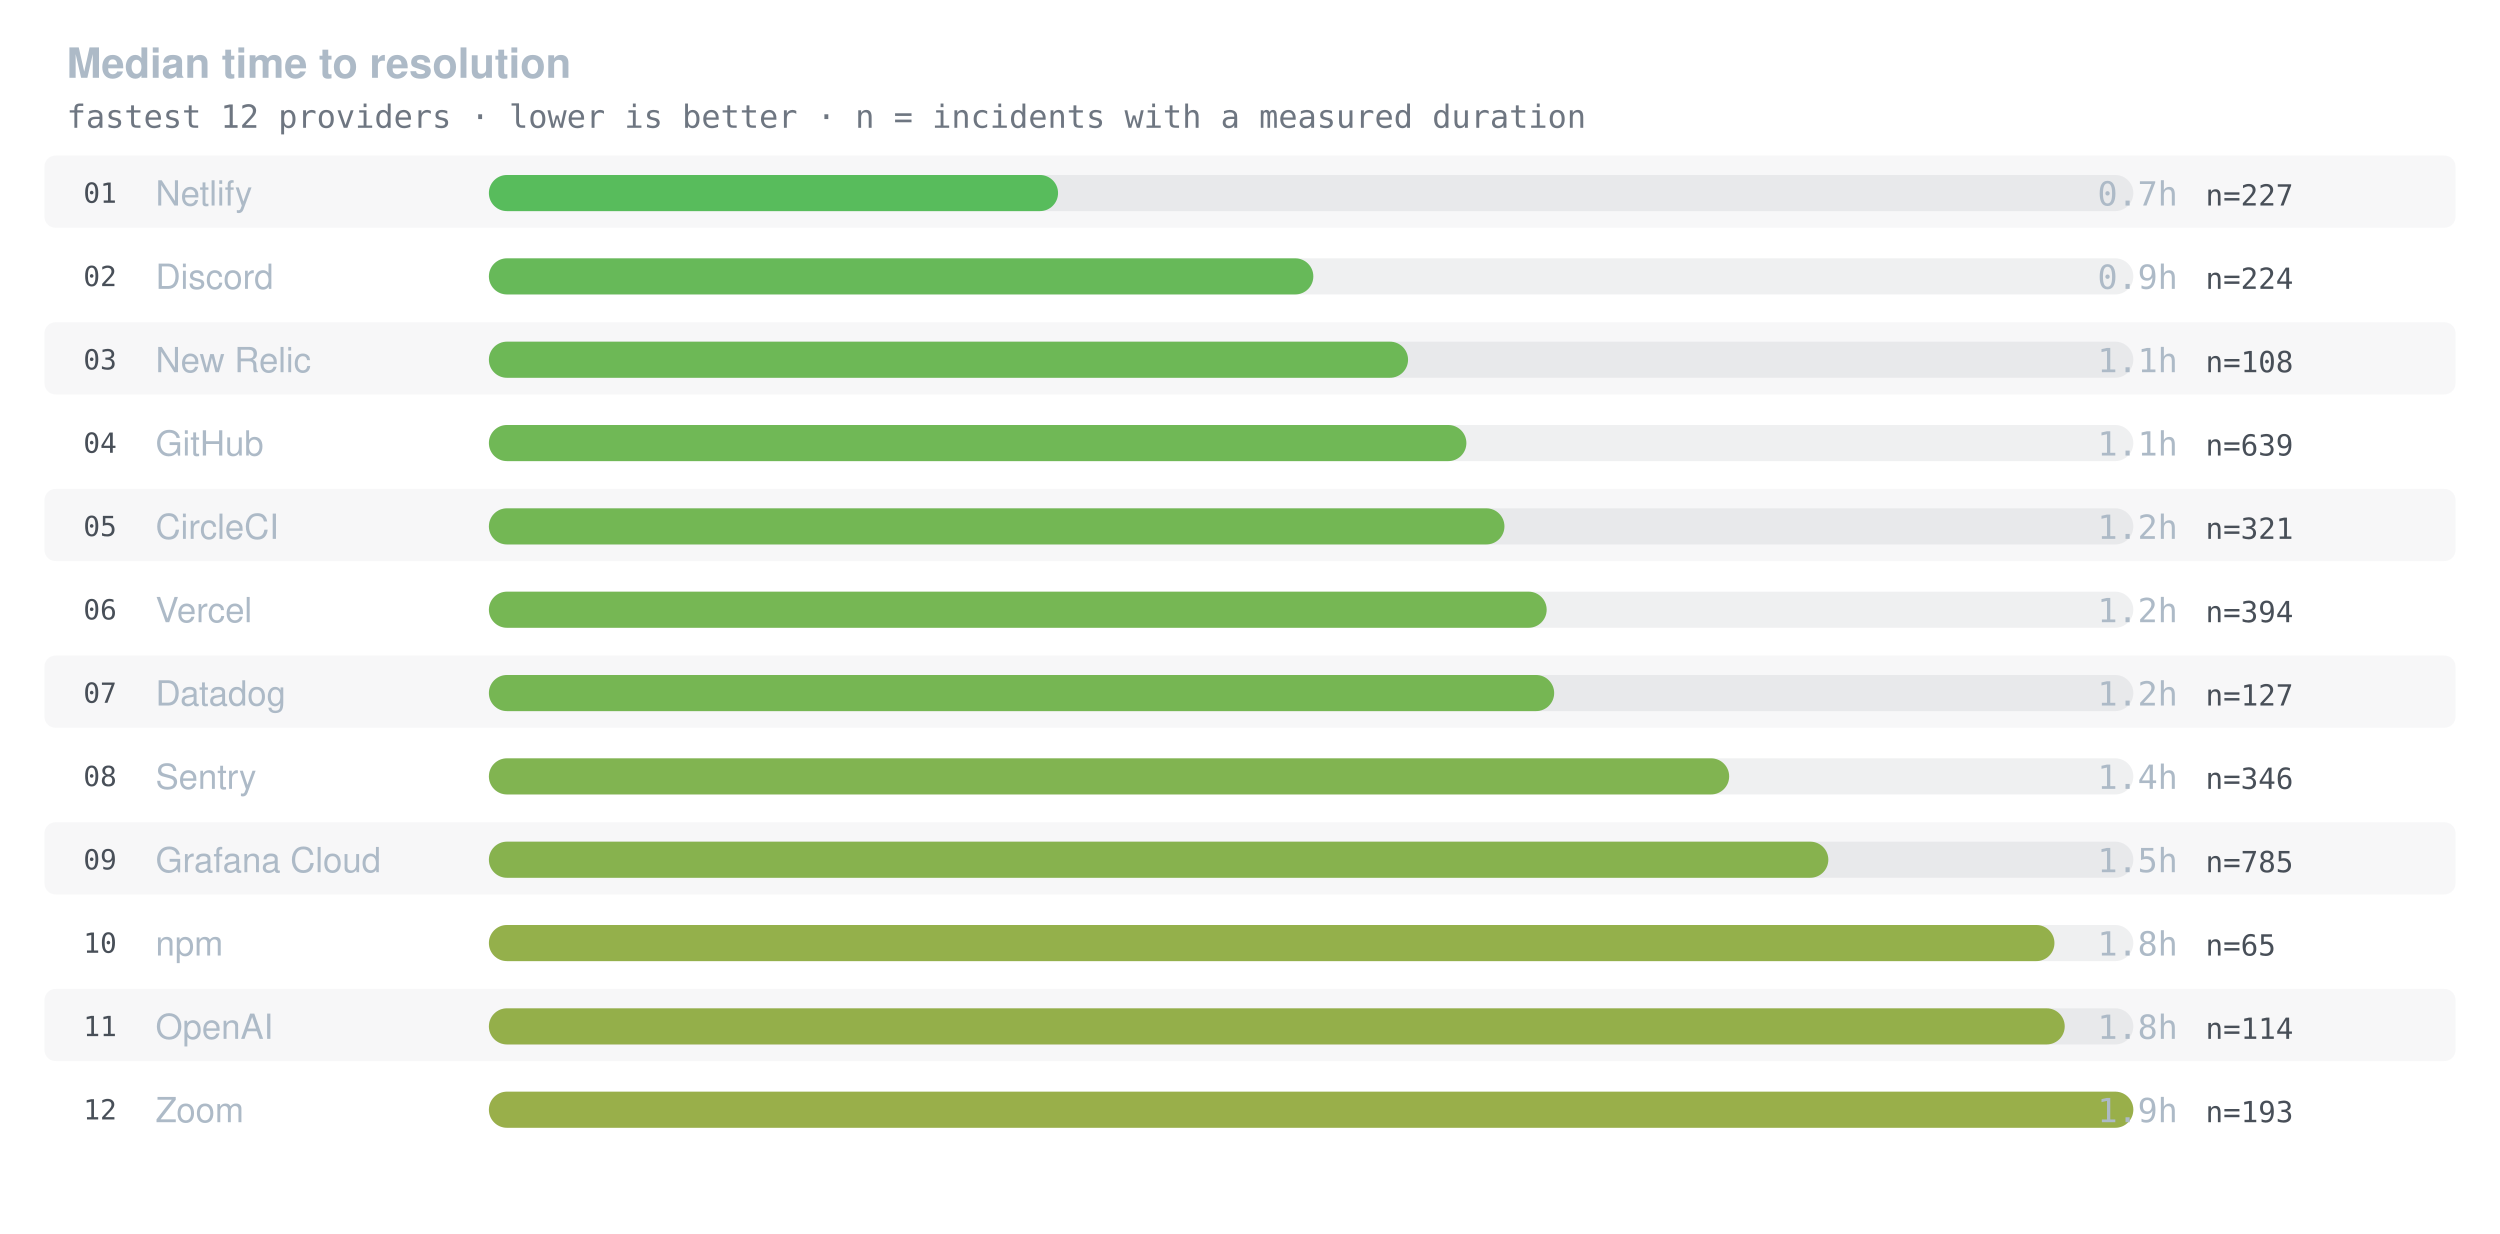
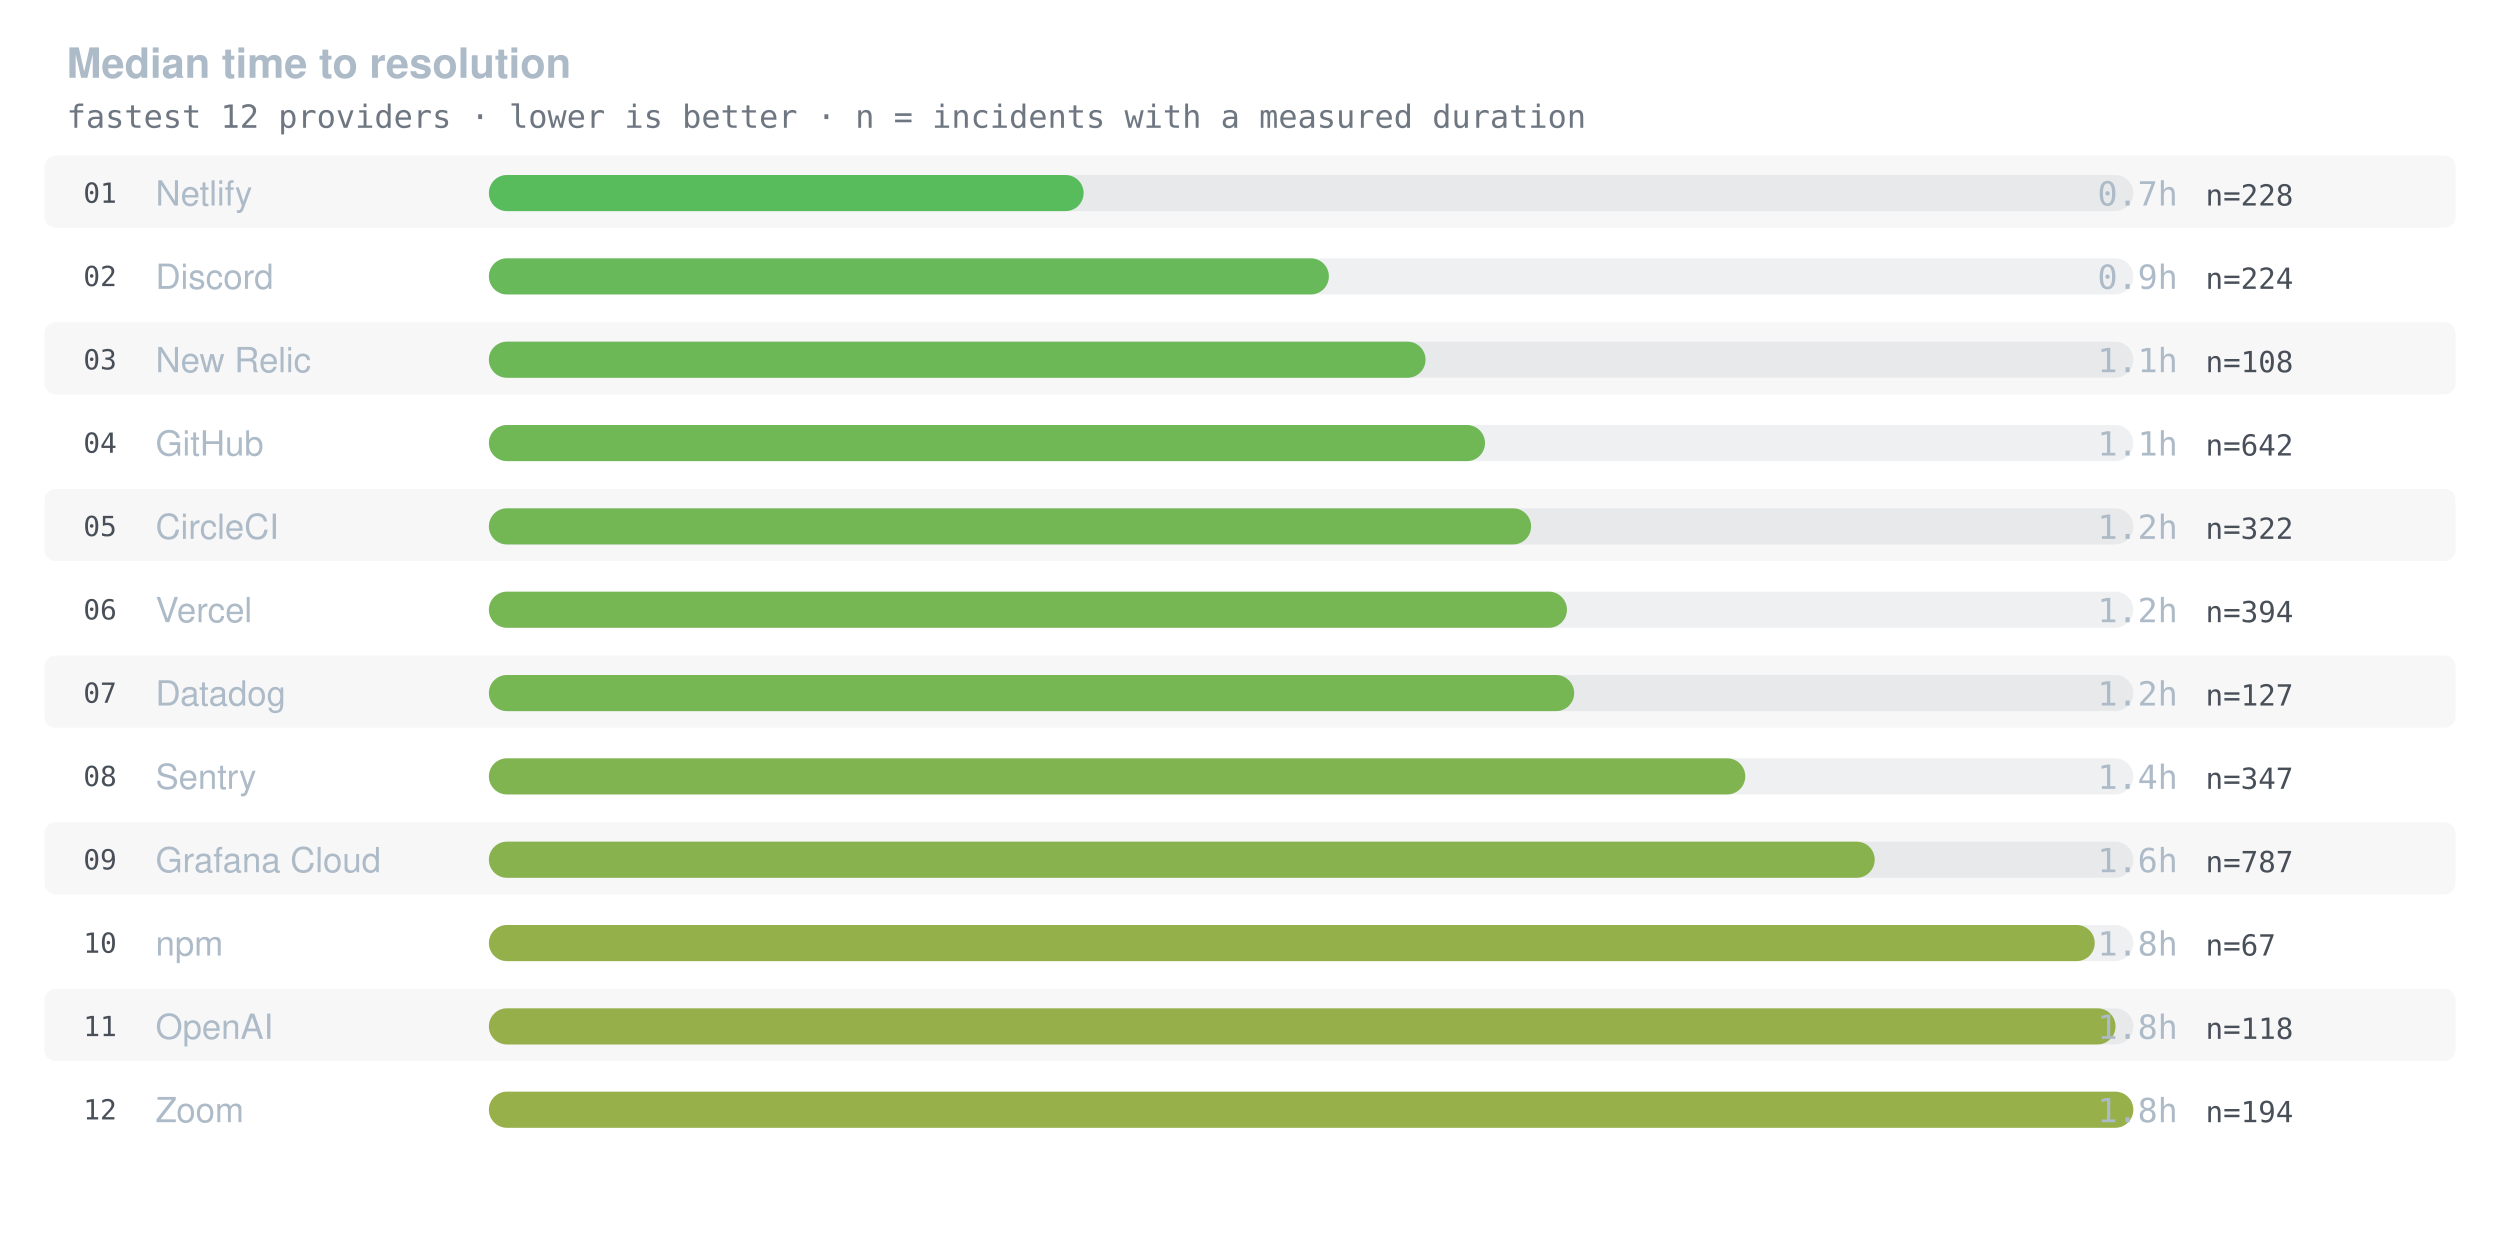
<svg xmlns="http://www.w3.org/2000/svg" viewBox="0 0 900 444" width="900" height="444" role="img">
  <text x="24" y="28" fill="#adbac7" font-size="15" font-family="-apple-system,BlinkMacSystemFont,Segoe UI,Helvetica,Arial,sans-serif" font-weight="600">Median time to resolution</text>
  <text x="24" y="46" fill="#6e7681" font-size="11.5" font-family="ui-monospace,SFMono-Regular,Menlo,Consolas,monospace">fastest 12 providers · lower is better · n = incidents with a measured duration</text>
  <rect x="16" y="56" width="868" height="26" rx="4" fill="#6e7681" opacity="0.055" />
  <text x="30" y="73" fill="#484f58" font-size="10" font-family="ui-monospace,SFMono-Regular,Menlo,Consolas,monospace">01</text>
  <text x="56" y="74" fill="#adbac7" font-size="12.5" font-family="-apple-system,BlinkMacSystemFont,Segoe UI,Helvetica,Arial,sans-serif">Netlify</text>
  <rect x="176" y="63" width="592" height="13" rx="6.5" fill="#6e7681" opacity="0.11" />
-   <rect x="176" y="63" width="204.9" height="13" rx="6.5" fill="#48b74d" opacity="0.9" />
+   <rect x="176" y="63" width="214.1" height="13" rx="6.5" fill="#49b74d" opacity="0.9" />
  <text x="784" y="74" fill="#adbac7" font-size="12" font-family="ui-monospace,SFMono-Regular,Menlo,Consolas,monospace" text-anchor="end">0.7h</text>
-   <text x="794" y="74" fill="#484f58" font-size="10.5" font-family="ui-monospace,SFMono-Regular,Menlo,Consolas,monospace">n=227</text>
+   <text x="794" y="74" fill="#484f58" font-size="10.5" font-family="ui-monospace,SFMono-Regular,Menlo,Consolas,monospace">n=228</text>
  <text x="30" y="103" fill="#484f58" font-size="10" font-family="ui-monospace,SFMono-Regular,Menlo,Consolas,monospace">02</text>
  <text x="56" y="104" fill="#adbac7" font-size="12.5" font-family="-apple-system,BlinkMacSystemFont,Segoe UI,Helvetica,Arial,sans-serif">Discord</text>
  <rect x="176" y="93" width="592" height="13" rx="6.5" fill="#6e7681" opacity="0.11" />
-   <rect x="176" y="93" width="296.8" height="13" rx="6.5" fill="#59b348" opacity="0.9" />
+   <rect x="176" y="93" width="302.4" height="13" rx="6.5" fill="#59b348" opacity="0.9" />
  <text x="784" y="104" fill="#adbac7" font-size="12" font-family="ui-monospace,SFMono-Regular,Menlo,Consolas,monospace" text-anchor="end">0.9h</text>
  <text x="794" y="104" fill="#484f58" font-size="10.5" font-family="ui-monospace,SFMono-Regular,Menlo,Consolas,monospace">n=224</text>
  <rect x="16" y="116" width="868" height="26" rx="4" fill="#6e7681" opacity="0.055" />
  <text x="30" y="133" fill="#484f58" font-size="10" font-family="ui-monospace,SFMono-Regular,Menlo,Consolas,monospace">03</text>
  <text x="56" y="134" fill="#adbac7" font-size="12.5" font-family="-apple-system,BlinkMacSystemFont,Segoe UI,Helvetica,Arial,sans-serif">New Relic</text>
  <rect x="176" y="123" width="592" height="13" rx="6.5" fill="#6e7681" opacity="0.11" />
-   <rect x="176" y="123" width="330.9" height="13" rx="6.5" fill="#5fb246" opacity="0.9" />
+   <rect x="176" y="123" width="337.2" height="13" rx="6.5" fill="#5fb246" opacity="0.9" />
  <text x="784" y="134" fill="#adbac7" font-size="12" font-family="ui-monospace,SFMono-Regular,Menlo,Consolas,monospace" text-anchor="end">1.1h</text>
  <text x="794" y="134" fill="#484f58" font-size="10.5" font-family="ui-monospace,SFMono-Regular,Menlo,Consolas,monospace">n=108</text>
  <text x="30" y="163" fill="#484f58" font-size="10" font-family="ui-monospace,SFMono-Regular,Menlo,Consolas,monospace">04</text>
  <text x="56" y="164" fill="#adbac7" font-size="12.5" font-family="-apple-system,BlinkMacSystemFont,Segoe UI,Helvetica,Arial,sans-serif">GitHub</text>
  <rect x="176" y="153" width="592" height="13" rx="6.5" fill="#6e7681" opacity="0.11" />
-   <rect x="176" y="153" width="351.9" height="13" rx="6.5" fill="#63b145" opacity="0.9" />
+   <rect x="176" y="153" width="358.6" height="13" rx="6.5" fill="#63b145" opacity="0.9" />
  <text x="784" y="164" fill="#adbac7" font-size="12" font-family="ui-monospace,SFMono-Regular,Menlo,Consolas,monospace" text-anchor="end">1.1h</text>
-   <text x="794" y="164" fill="#484f58" font-size="10.5" font-family="ui-monospace,SFMono-Regular,Menlo,Consolas,monospace">n=639</text>
+   <text x="794" y="164" fill="#484f58" font-size="10.5" font-family="ui-monospace,SFMono-Regular,Menlo,Consolas,monospace">n=642</text>
  <rect x="16" y="176" width="868" height="26" rx="4" fill="#6e7681" opacity="0.055" />
  <text x="30" y="193" fill="#484f58" font-size="10" font-family="ui-monospace,SFMono-Regular,Menlo,Consolas,monospace">05</text>
  <text x="56" y="194" fill="#adbac7" font-size="12.5" font-family="-apple-system,BlinkMacSystemFont,Segoe UI,Helvetica,Arial,sans-serif">CircleCI</text>
  <rect x="176" y="183" width="592" height="13" rx="6.5" fill="#6e7681" opacity="0.11" />
-   <rect x="176" y="183" width="365.6" height="13" rx="6.5" fill="#66b144" opacity="0.9" />
+   <rect x="176" y="183" width="375.2" height="13" rx="6.5" fill="#66b044" opacity="0.9" />
  <text x="784" y="194" fill="#adbac7" font-size="12" font-family="ui-monospace,SFMono-Regular,Menlo,Consolas,monospace" text-anchor="end">1.2h</text>
-   <text x="794" y="194" fill="#484f58" font-size="10.5" font-family="ui-monospace,SFMono-Regular,Menlo,Consolas,monospace">n=321</text>
+   <text x="794" y="194" fill="#484f58" font-size="10.5" font-family="ui-monospace,SFMono-Regular,Menlo,Consolas,monospace">n=322</text>
  <text x="30" y="223" fill="#484f58" font-size="10" font-family="ui-monospace,SFMono-Regular,Menlo,Consolas,monospace">06</text>
  <text x="56" y="224" fill="#adbac7" font-size="12.5" font-family="-apple-system,BlinkMacSystemFont,Segoe UI,Helvetica,Arial,sans-serif">Vercel</text>
  <rect x="176" y="213" width="592" height="13" rx="6.5" fill="#6e7681" opacity="0.11" />
-   <rect x="176" y="213" width="380.8" height="13" rx="6.5" fill="#69b043" opacity="0.9" />
+   <rect x="176" y="213" width="388.1" height="13" rx="6.5" fill="#69b043" opacity="0.9" />
  <text x="784" y="224" fill="#adbac7" font-size="12" font-family="ui-monospace,SFMono-Regular,Menlo,Consolas,monospace" text-anchor="end">1.2h</text>
  <text x="794" y="224" fill="#484f58" font-size="10.5" font-family="ui-monospace,SFMono-Regular,Menlo,Consolas,monospace">n=394</text>
  <rect x="16" y="236" width="868" height="26" rx="4" fill="#6e7681" opacity="0.055" />
  <text x="30" y="253" fill="#484f58" font-size="10" font-family="ui-monospace,SFMono-Regular,Menlo,Consolas,monospace">07</text>
  <text x="56" y="254" fill="#adbac7" font-size="12.5" font-family="-apple-system,BlinkMacSystemFont,Segoe UI,Helvetica,Arial,sans-serif">Datadog</text>
  <rect x="176" y="243" width="592" height="13" rx="6.5" fill="#6e7681" opacity="0.11" />
-   <rect x="176" y="243" width="383.5" height="13" rx="6.5" fill="#69b043" opacity="0.9" />
+   <rect x="176" y="243" width="390.7" height="13" rx="6.5" fill="#69b043" opacity="0.9" />
  <text x="784" y="254" fill="#adbac7" font-size="12" font-family="ui-monospace,SFMono-Regular,Menlo,Consolas,monospace" text-anchor="end">1.2h</text>
  <text x="794" y="254" fill="#484f58" font-size="10.5" font-family="ui-monospace,SFMono-Regular,Menlo,Consolas,monospace">n=127</text>
  <text x="30" y="283" fill="#484f58" font-size="10" font-family="ui-monospace,SFMono-Regular,Menlo,Consolas,monospace">08</text>
  <text x="56" y="284" fill="#adbac7" font-size="12.5" font-family="-apple-system,BlinkMacSystemFont,Segoe UI,Helvetica,Arial,sans-serif">Sentry</text>
  <rect x="176" y="273" width="592" height="13" rx="6.5" fill="#6e7681" opacity="0.11" />
-   <rect x="176" y="273" width="446.5" height="13" rx="6.5" fill="#75ad3f" opacity="0.9" />
+   <rect x="176" y="273" width="452.3" height="13" rx="6.5" fill="#74ad3f" opacity="0.9" />
  <text x="784" y="284" fill="#adbac7" font-size="12" font-family="ui-monospace,SFMono-Regular,Menlo,Consolas,monospace" text-anchor="end">1.4h</text>
-   <text x="794" y="284" fill="#484f58" font-size="10.5" font-family="ui-monospace,SFMono-Regular,Menlo,Consolas,monospace">n=346</text>
+   <text x="794" y="284" fill="#484f58" font-size="10.5" font-family="ui-monospace,SFMono-Regular,Menlo,Consolas,monospace">n=347</text>
  <rect x="16" y="296" width="868" height="26" rx="4" fill="#6e7681" opacity="0.055" />
  <text x="30" y="313" fill="#484f58" font-size="10" font-family="ui-monospace,SFMono-Regular,Menlo,Consolas,monospace">09</text>
  <text x="56" y="314" fill="#adbac7" font-size="12.5" font-family="-apple-system,BlinkMacSystemFont,Segoe UI,Helvetica,Arial,sans-serif">Grafana Cloud</text>
  <rect x="176" y="303" width="592" height="13" rx="6.5" fill="#6e7681" opacity="0.11" />
-   <rect x="176" y="303" width="482.2" height="13" rx="6.5" fill="#7cac3d" opacity="0.9" />
-   <text x="784" y="314" fill="#adbac7" font-size="12" font-family="ui-monospace,SFMono-Regular,Menlo,Consolas,monospace" text-anchor="end">1.5h</text>
-   <text x="794" y="314" fill="#484f58" font-size="10.5" font-family="ui-monospace,SFMono-Regular,Menlo,Consolas,monospace">n=785</text>
+   <rect x="176" y="303" width="498.9" height="13" rx="6.5" fill="#7dac3d" opacity="0.9" />
+   <text x="784" y="314" fill="#adbac7" font-size="12" font-family="ui-monospace,SFMono-Regular,Menlo,Consolas,monospace" text-anchor="end">1.6h</text>
+   <text x="794" y="314" fill="#484f58" font-size="10.5" font-family="ui-monospace,SFMono-Regular,Menlo,Consolas,monospace">n=787</text>
  <text x="30" y="343" fill="#484f58" font-size="10" font-family="ui-monospace,SFMono-Regular,Menlo,Consolas,monospace">10</text>
  <text x="56" y="344" fill="#adbac7" font-size="12.5" font-family="-apple-system,BlinkMacSystemFont,Segoe UI,Helvetica,Arial,sans-serif">npm</text>
  <rect x="176" y="333" width="592" height="13" rx="6.5" fill="#6e7681" opacity="0.11" />
-   <rect x="176" y="333" width="563.6" height="13" rx="6.5" fill="#8ba938" opacity="0.9" />
+   <rect x="176" y="333" width="578.1" height="13" rx="6.5" fill="#8ba838" opacity="0.9" />
  <text x="784" y="344" fill="#adbac7" font-size="12" font-family="ui-monospace,SFMono-Regular,Menlo,Consolas,monospace" text-anchor="end">1.8h</text>
-   <text x="794" y="344" fill="#484f58" font-size="10.5" font-family="ui-monospace,SFMono-Regular,Menlo,Consolas,monospace">n=65</text>
+   <text x="794" y="344" fill="#484f58" font-size="10.5" font-family="ui-monospace,SFMono-Regular,Menlo,Consolas,monospace">n=67</text>
  <rect x="16" y="356" width="868" height="26" rx="4" fill="#6e7681" opacity="0.055" />
  <text x="30" y="373" fill="#484f58" font-size="10" font-family="ui-monospace,SFMono-Regular,Menlo,Consolas,monospace">11</text>
  <text x="56" y="374" fill="#adbac7" font-size="12.5" font-family="-apple-system,BlinkMacSystemFont,Segoe UI,Helvetica,Arial,sans-serif">OpenAI</text>
  <rect x="176" y="363" width="592" height="13" rx="6.5" fill="#6e7681" opacity="0.11" />
-   <rect x="176" y="363" width="567.3" height="13" rx="6.5" fill="#8ba838" opacity="0.9" />
+   <rect x="176" y="363" width="585.6" height="13" rx="6.5" fill="#8da838" opacity="0.9" />
  <text x="784" y="374" fill="#adbac7" font-size="12" font-family="ui-monospace,SFMono-Regular,Menlo,Consolas,monospace" text-anchor="end">1.8h</text>
-   <text x="794" y="374" fill="#484f58" font-size="10.5" font-family="ui-monospace,SFMono-Regular,Menlo,Consolas,monospace">n=114</text>
+   <text x="794" y="374" fill="#484f58" font-size="10.5" font-family="ui-monospace,SFMono-Regular,Menlo,Consolas,monospace">n=118</text>
  <text x="30" y="403" fill="#484f58" font-size="10" font-family="ui-monospace,SFMono-Regular,Menlo,Consolas,monospace">12</text>
  <text x="56" y="404" fill="#adbac7" font-size="12.5" font-family="-apple-system,BlinkMacSystemFont,Segoe UI,Helvetica,Arial,sans-serif">Zoom</text>
  <rect x="176" y="393" width="592" height="13" rx="6.5" fill="#6e7681" opacity="0.11" />
-   <rect x="176" y="393" width="592.0" height="13" rx="6.5" fill="#90a737" opacity="0.9" />
-   <text x="784" y="404" fill="#adbac7" font-size="12" font-family="ui-monospace,SFMono-Regular,Menlo,Consolas,monospace" text-anchor="end">1.9h</text>
-   <text x="794" y="404" fill="#484f58" font-size="10.5" font-family="ui-monospace,SFMono-Regular,Menlo,Consolas,monospace">n=193</text>
+   <rect x="176" y="393" width="592.0" height="13" rx="6.5" fill="#8ea837" opacity="0.9" />
+   <text x="784" y="404" fill="#adbac7" font-size="12" font-family="ui-monospace,SFMono-Regular,Menlo,Consolas,monospace" text-anchor="end">1.8h</text>
+   <text x="794" y="404" fill="#484f58" font-size="10.5" font-family="ui-monospace,SFMono-Regular,Menlo,Consolas,monospace">n=194</text>
</svg>
